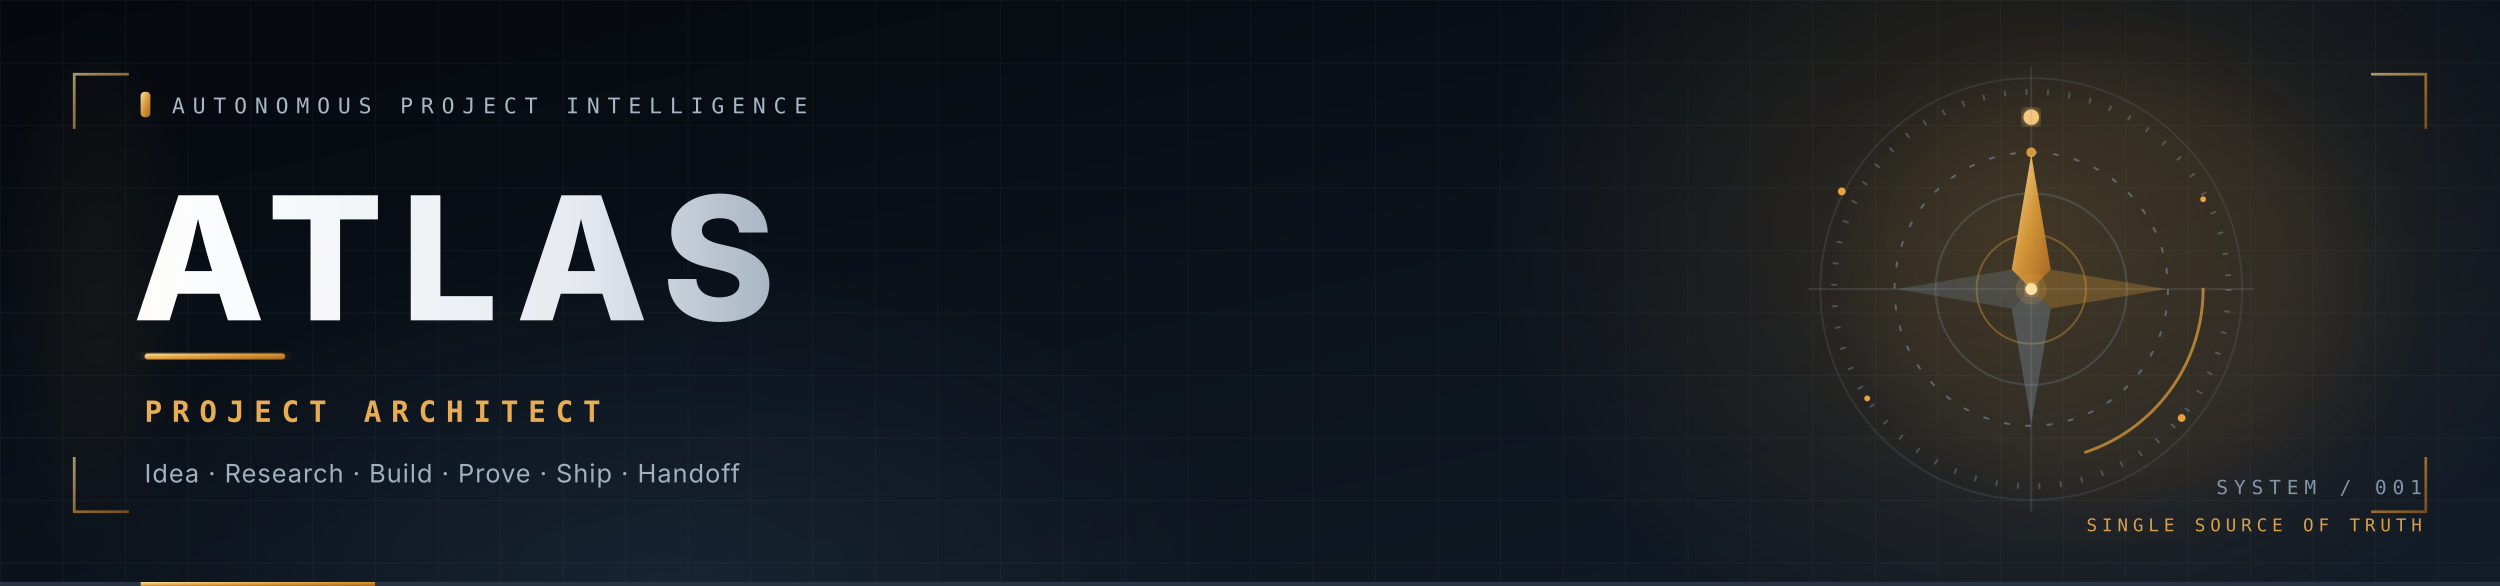
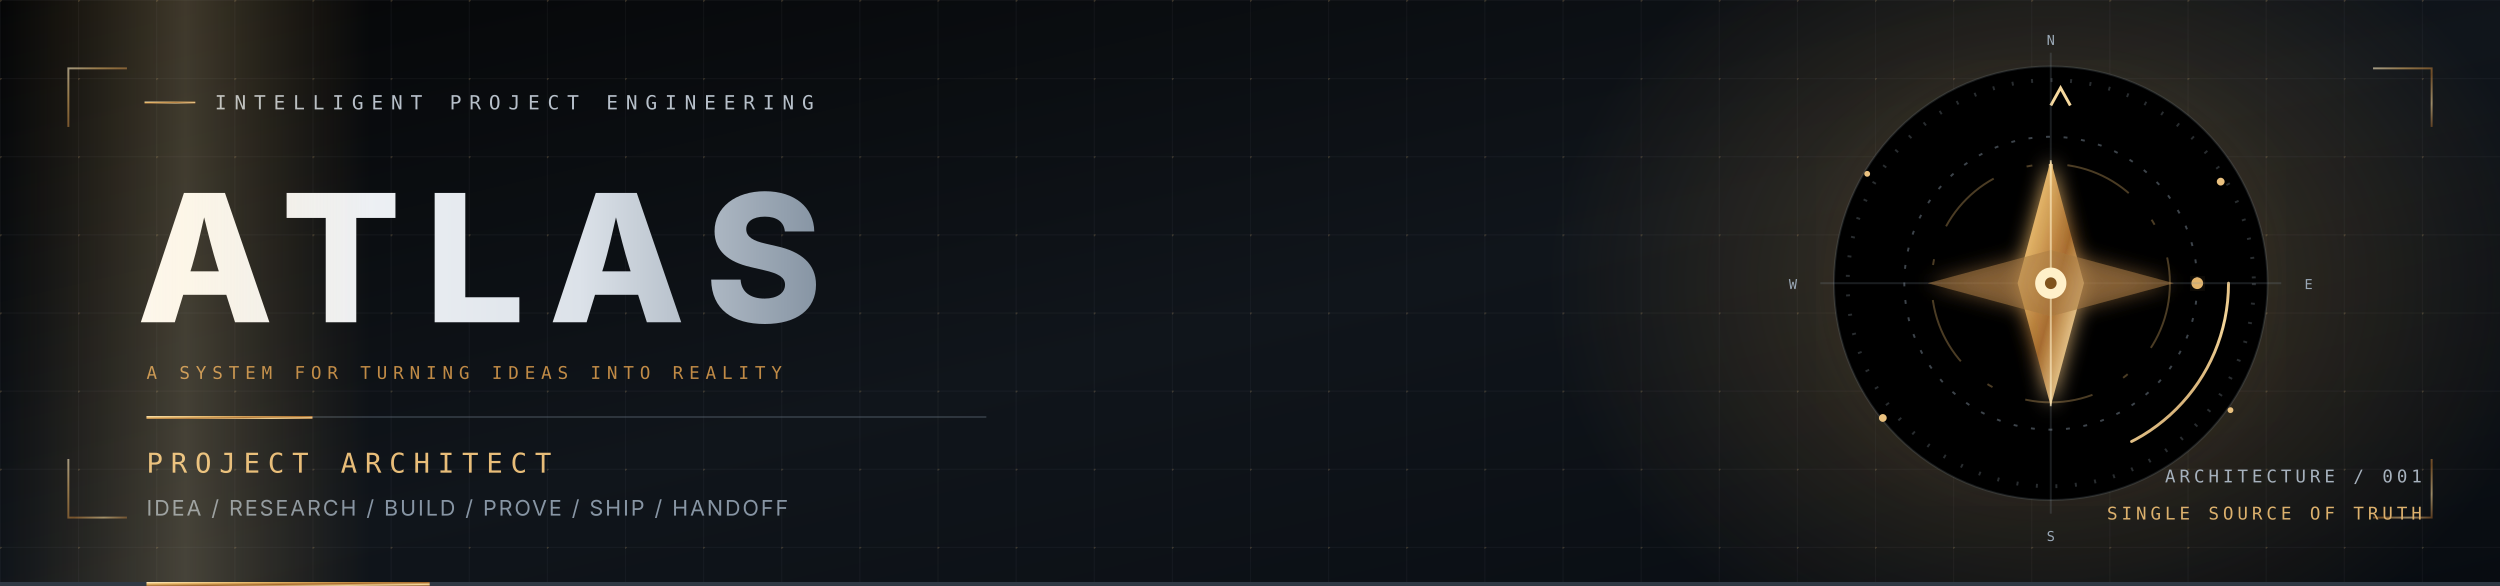
- <svg xmlns="http://www.w3.org/2000/svg" width="1280" height="300" viewBox="0 0 1280 300" fill="none" role="img" aria-label="ATLAS Project Architect">
+ <svg xmlns="http://www.w3.org/2000/svg" viewBox="0 0 1280 300" width="1280" height="300" role="img" aria-label="ATLAS Apex Project Architect">
  <defs>
-     <linearGradient id="bg" x1="0" y1="0" x2="1" y2="1">
-       <stop offset="0" stop-color="#05080D" />
-       <stop offset=".48" stop-color="#0B121B" />
-       <stop offset="1" stop-color="#121B27" />
-     </linearGradient>
-     <linearGradient id="gold" x1="0" y1="0" x2="1" y2="1">
-       <stop offset="0" stop-color="#FFE0A0" />
-       <stop offset=".5" stop-color="#D99A38" />
-       <stop offset="1" stop-color="#A96820" />
-     </linearGradient>
-     <linearGradient id="titleGradient" x1="0" y1="0" x2="1" y2="0">
-       <stop offset="0" stop-color="#FFFFFF" />
-       <stop offset=".7" stop-color="#E6EAF0" />
-       <stop offset="1" stop-color="#AAB6C4" />
-     </linearGradient>
-     <radialGradient id="ambient">
-       <stop offset="0" stop-color="#E8A33D" stop-opacity=".18" />
-       <stop offset="1" stop-color="#E8A33D" stop-opacity="0" />
+     <linearGradient id="background" x2="1" y2="1">
+       <stop stop-color="#050607" />
+       <stop offset=".52" stop-color="#10151B" />
+       <stop offset="1" stop-color="#080C11" />
+     </linearGradient>
+     <linearGradient id="metal" x1="0" y1="0" x2="1" y2="1">
+       <stop stop-color="#FFF0C9" />
+       <stop offset=".25" stop-color="#E7B86B" />
+       <stop offset=".55" stop-color="#A86C2D" />
+       <stop offset=".8" stop-color="#F4D69A" />
+       <stop offset="1" stop-color="#8D5927" />
+     </linearGradient>
+     <linearGradient id="white" x2="1">
+       <stop stop-color="#FFFFFF" />
+       <stop offset=".65" stop-color="#DCE2E9" />
+       <stop offset="1" stop-color="#8795A4" />
+     </linearGradient>
+     <linearGradient id="beam">
+       <stop stop-color="#DDA64E" stop-opacity="0" />
+       <stop offset=".5" stop-color="#FFE1A0" stop-opacity=".65" />
+       <stop offset="1" stop-color="#DDA64E" stop-opacity="0" />
+     </linearGradient>
+     <radialGradient id="goldLight">
+       <stop stop-color="#E8AE54" stop-opacity=".24" />
+       <stop offset="1" stop-color="#E8AE54" stop-opacity="0" />
    </radialGradient>
-     <radialGradient id="blueGlow">
-       <stop offset="0" stop-color="#527A9F" stop-opacity=".15" />
-       <stop offset="1" stop-color="#527A9F" stop-opacity="0" />
-     </radialGradient>
-     <pattern id="grid" width="32" height="32" patternUnits="userSpaceOnUse">
-       <path d="M32 0H0V32" stroke="#9FB2C5" stroke-opacity=".065" stroke-width=".8" />
+     <pattern id="blueprint" width="40" height="40" patternUnits="userSpaceOnUse">
+       <path d="M40 0H0V40" stroke="#B3C1CE" stroke-opacity=".045" fill="none" />
+       <circle cx="0" cy="0" r="1" fill="#D8B475" opacity=".2" />
    </pattern>
-     <filter id="blur">
-       <feGaussianBlur stdDeviation="18" />
-     </filter>
-     <filter id="goldGlow">
-       <feGaussianBlur stdDeviation="3" result="blurred" />
+     <filter id="glow">
+       <feGaussianBlur stdDeviation="5" result="b" />
      <feMerge>
-         <feMergeNode in="blurred" />
+         <feMergeNode in="b" />
        <feMergeNode in="SourceGraphic" />
      </feMerge>
    </filter>
-     <clipPath id="canvas">
+     <filter id="soft">
+       <feGaussianBlur stdDeviation="22" />
+     </filter>
+     <clipPath id="frame">
      <rect width="1280" height="300" />
    </clipPath>
  </defs>
  <style>
-   * {
-     box-sizing: border-box;
+   .orbit1 {
+     transform-origin: 1050px 145px;
+     animation: spin 32s linear infinite;
+   }
+ 
+   .orbit2 {
+     transform-origin: 1050px 145px;
+     animation: spinBack 24s linear infinite;
+   }
+ 
+   .orbit3 {
+     transform-origin: 1050px 145px;
+     animation: spin 65s linear infinite;
+   }
+ 
+   .core {
+     transform-origin: 1050px 145px;
+     animation: breathe 4s ease-in-out infinite;
  }

  .ambient {
-     animation: breathe 7s ease-in-out infinite alternate;
-   }
- 
-   .grid {
-     animation: gridMove 35s linear infinite;
-   }
- 
-   .orbit {
-     transform-origin: 1040px 148px;
-     animation: rotate 30s linear infinite;
-   }
- 
-   .orbit-reverse {
-     transform-origin: 1040px 148px;
-     animation: rotateReverse 22s linear infinite;
-   }
- 
-   .pulse {
-     animation: pulse 3s ease-in-out infinite;
-   }
- 
-   .scan {
-     animation: scan 6s ease-in-out infinite;
-   }
- 
-   .particle {
+     animation: ambient 8s ease-in-out infinite alternate;
+   }
+ 
+   .lightSweep {
+     animation: sweep 8s ease-in-out infinite;
+   }
+ 
+   .intro {
+     animation: intro 1.5s cubic-bezier(.2,.7,.2,1) both;
+   }
+ 
+   .intro2 {
+     animation: intro 1.5s .25s cubic-bezier(.2,.7,.2,1) both;
+   }
+ 
+   .intro3 {
+     animation: intro 1.5s .45s cubic-bezier(.2,.7,.2,1) both;
+   }
+ 
+   .particles {
    animation: float 5s ease-in-out infinite alternate;
  }

-   .reveal {
-     animation: reveal 1.3s ease-out both;
-   }
- 
-   .reveal-delay {
-     animation: reveal 1.3s .25s ease-out both;
-   }
- 
-   .reveal-late {
-     animation: reveal 1.3s .5s ease-out both;
+   @keyframes spin {
+     to { transform: rotate(360deg); }
+   }
+ 
+   @keyframes spinBack {
+     to { transform: rotate(-360deg); }
  }

  @keyframes breathe {
-     from { opacity: .55; }
+     0%,100% { opacity: .65; transform: scale(.96); }
+     50% { opacity: 1; transform: scale(1.04); }
+   }
+ 
+   @keyframes ambient {
+     from { opacity: .45; }
    to { opacity: 1; }
  }

-   @keyframes gridMove {
-     from { transform: translate(0,0); }
-     to { transform: translate(32px,32px); }
-   }
- 
-   @keyframes rotate {
-     to { transform: rotate(360deg); }
-   }
- 
-   @keyframes rotateReverse {
-     to { transform: rotate(-360deg); }
-   }
- 
-   @keyframes pulse {
-     0%,100% { opacity: .5; }
-     50% { opacity: 1; }
-   }
- 
-   @keyframes scan {
-     0%,100% { transform: translateX(-160px); opacity: 0; }
-     20%,70% { opacity: .7; }
-     90% { transform: translateX(1100px); opacity: 0; }
+   @keyframes sweep {
+     0%,12% { transform: translateX(-350px); opacity: 0; }
+     25% { opacity: .7; }
+     60% { opacity: .2; }
+     85%,100% { transform: translateX(1500px); opacity: 0; }
+   }
+ 
+   @keyframes intro {
+     from { opacity: 0; transform: translateY(18px); }
+     to { opacity: 1; transform: translateY(0); }
  }

  @keyframes float {
-     from { transform: translateY(0); opacity: .35; }
-     to { transform: translateY(-12px); opacity: .9; }
-   }
- 
-   @keyframes reveal {
-     from { opacity: 0; transform: translateY(16px); }
-     to { opacity: 1; transform: translateY(0); }
+     from { transform: translateY(5px); opacity: .35; }
+     to { transform: translateY(-8px); opacity: .9; }
  }

  @media (prefers-reduced-motion: reduce) {
    *, *::before, *::after {
      animation: none !important;
    }
  }
</style>
-   <g clip-path="url(#canvas)">
-     <rect width="1280" height="300" fill="url(#bg)" />
-     <ellipse class="ambient" cx="1040" cy="120" rx="280" ry="230" fill="url(#ambient)" />
-     <ellipse cx="340" cy="300" rx="300" ry="170" fill="url(#blueGlow)" />
-     <rect width="1280" height="300" fill="url(#grid)" class="grid" />
-     <ellipse cx="1080" cy="145" rx="130" ry="110" fill="#D89A3D" opacity=".08" filter="url(#blur)" />
-     <g stroke="url(#gold)" stroke-width="1.4" stroke-opacity=".65">
-       <path d="M38 66V38H66" />
-       <path d="M1242 66V38H1214" />
-       <path d="M38 234V262H66" />
-       <path d="M1242 234V262H1214" />
-     </g>
-     <g class="reveal">
-       <rect x="72" y="47" width="5" height="13" rx="2" fill="url(#gold)" />
-       <text x="88" y="58" font-family="Consolas, monospace" font-size="11" letter-spacing="4" fill="#A8B6C6">
-       AUTONOMOUS PROJECT INTELLIGENCE
-     </text>
-       <text x="68" y="164" font-family="Inter, Segoe UI, sans-serif" font-size="88" font-weight="800" letter-spacing="9" fill="url(#titleGradient)">
+   <g clip-path="url(#frame)">
+     <rect width="1280" height="300" fill="url(#background)" />
+     <rect width="1280" height="300" fill="url(#blueprint)" />
+     <ellipse class="ambient" cx="1050" cy="145" rx="260" ry="210" fill="url(#goldLight)" />
+     <ellipse cx="1050" cy="145" rx="100" ry="95" fill="#D99A44" opacity=".09" filter="url(#soft)" />
+     <g stroke="url(#metal)" stroke-width="1" stroke-opacity=".6" fill="none">
+       <path d="M35 65V35H65" />
+       <path d="M1245 65V35H1215" />
+       <path d="M35 235V265H65" />
+       <path d="M1245 235V265H1215" />
+     </g>
+     <g class="intro">
+       <rect x="74" y="52" width="26" height="1" fill="url(#metal)" />
+       <text x="110" y="56" fill="#B7C0CA" font-family="Consolas, monospace" font-size="10" letter-spacing="4">
+       INTELLIGENT PROJECT ENGINEERING
+     </text>
+       <text x="70" y="165" fill="url(#white)" font-family="Inter, Segoe UI, sans-serif" font-size="91" font-weight="800" letter-spacing="12">
      ATLAS
    </text>
-       <rect x="74" y="181" width="72" height="3" rx="1.5" fill="url(#gold)" filter="url(#goldGlow)" />
-     </g>
-     <g class="reveal-delay">
-       <text x="74" y="216" font-family="Consolas, monospace" font-size="15" font-weight="600" letter-spacing="5" fill="#E8AD53">
+       <text x="75" y="194" fill="#C18B46" font-family="Consolas, monospace" font-size="9" letter-spacing="3">
+       A SYSTEM FOR TURNING IDEAS INTO REALITY
+     </text>
+     </g>
+     <g class="intro2">
+       <rect x="75" y="213" width="430" height="1" fill="#687582" opacity=".35" />
+       <rect x="75" y="213" width="85" height="1.5" fill="url(#metal)" />
+       <text x="75" y="242" font-family="Consolas, monospace" font-size="14" letter-spacing="4" fill="#E8BD79">
      PROJECT ARCHITECT
    </text>
-       <text x="74" y="247" font-family="Inter, Segoe UI, sans-serif" font-size="13" letter-spacing=".5" fill="#A1B0BF">
-       Idea · Research · Build · Prove · Ship · Handoff
+       <text x="75" y="264" font-family="Inter, sans-serif" font-size="11" letter-spacing="1" fill="#8795A4">
+       IDEA / RESEARCH / BUILD / PROVE / SHIP / HANDOFF
    </text>
    </g>
    <g>
-       <circle cx="1040" cy="148" r="108" stroke="#8094A9" stroke-opacity=".16" stroke-width="1" />
-       <circle cx="1040" cy="148" r="101" stroke="#A6B8C8" stroke-opacity=".3" stroke-width="3" stroke-dasharray="1 10" />
-       <g class="orbit">
-         <circle cx="1040" cy="148" r="88" stroke="#D99A38" stroke-opacity=".75" stroke-width="1.5" stroke-dasharray="110 445" stroke-linecap="round" />
-         <circle cx="1040" cy="60" r="4" fill="#F5C779" filter="url(#goldGlow)" />
-       </g>
-       <g class="orbit-reverse">
-         <circle cx="1040" cy="148" r="70" stroke="#8195A9" stroke-opacity=".55" stroke-width="1" stroke-dasharray="3 8" />
-         <circle cx="1040" cy="78" r="2.5" fill="#D99A38" />
-       </g>
-       <circle cx="1040" cy="148" r="49" stroke="#71869B" stroke-opacity=".3" stroke-width="1" />
-       <circle cx="1040" cy="148" r="28" stroke="#D99A38" stroke-opacity=".4" stroke-width="1" />
-       <path d="M1040 34V262M926 148H1154" stroke="#8295A8" stroke-opacity=".2" stroke-width="1" />
-       <path d="M1040 79L1050 138L1040 148L1030 138Z" fill="url(#gold)" opacity=".95" />
-       <path d="M1040 217L1030 158L1040 148L1050 158Z" fill="#8094A9" opacity=".35" />
-       <path d="M971 148L1030 138L1040 148L1030 158Z" fill="#8094A9" opacity=".25" />
-       <path d="M1109 148L1050 158L1040 148L1050 138Z" fill="#D99A38" opacity=".3" />
-       <circle cx="1040" cy="148" r="8" fill="#E5A747" opacity=".18" class="pulse" />
-       <circle cx="1040" cy="148" r="3" fill="#FFE0A0" filter="url(#goldGlow)" />
-       <g fill="#E8A33D">
-         <circle class="particle" cx="943" cy="98" r="2" />
-         <circle class="particle" cx="1128" cy="102" r="1.5" />
-         <circle class="particle" cx="1117" cy="214" r="2" />
-         <circle class="particle" cx="956" cy="204" r="1.5" />
-       </g>
-     </g>
-     <g class="scan">
-       <rect x="0" y="0" width="100" height="300" fill="url(#ambient)" opacity=".3" />
-     </g>
-     <g class="reveal-late">
-       <text x="1240" y="253" text-anchor="end" font-family="Consolas, monospace" font-size="10" letter-spacing="3" fill="#8295A8">
-       SYSTEM / 001
-     </text>
-       <text x="1240" y="272" text-anchor="end" font-family="Consolas, monospace" font-size="9" letter-spacing="2.5" fill="#D8A04B">
+       <circle cx="1050" cy="145" r="111" stroke="#A5B4C2" stroke-opacity=".15" />
+       <circle cx="1050" cy="145" r="104" stroke="#A5B4C2" stroke-opacity=".25" stroke-width="2" stroke-dasharray="1 9" />
+       <g class="orbit1">
+         <circle cx="1050" cy="145" r="91" stroke="url(#metal)" stroke-width="1.5" stroke-dasharray="100 472" stroke-linecap="round" />
+         <path d="M1050 54L1055 45L1060 54" stroke="#F7D99E" stroke-width="1.5" fill="none" />
+       </g>
+       <g class="orbit2">
+         <circle cx="1050" cy="145" r="75" stroke="#8998A8" stroke-opacity=".45" stroke-width="1" stroke-dasharray="2 7" />
+         <circle cx="1125" cy="145" r="3" fill="#E4B56D" filter="url(#glow)" />
+       </g>
+       <g class="orbit3">
+         <circle cx="1050" cy="145" r="61" stroke="#D8AC67" stroke-opacity=".35" stroke-width="1" stroke-dasharray="35 18 3 18" />
+         <path d="M1050 84V95" stroke="#E7C58E" stroke-width="2" />
+       </g>
+       <path d="M1050 27V263M932 145H1168" stroke="#8393A3" stroke-opacity=".2" stroke-width="1" />
+       <g class="core" filter="url(#glow)">
+         <path d="M1050 82L1067 145L1050 208L1033 145Z" fill="url(#metal)" opacity=".95" />
+         <path d="M987 145L1050 128L1113 145L1050 162Z" fill="#A77A42" opacity=".55" />
+         <path d="M1050 82L1050 208" stroke="#FFF0C9" stroke-opacity=".6" />
+         <circle cx="1050" cy="145" r="8" fill="#FFF0C9" />
+         <circle cx="1050" cy="145" r="3" fill="#80521F" />
+       </g>
+       <g fill="#EAC17F">
+         <circle class="particles" cx="956" cy="89" r="1.5" />
+         <circle class="particles" cx="1137" cy="93" r="2" />
+         <circle class="particles" cx="1142" cy="210" r="1.5" />
+         <circle class="particles" cx="964" cy="214" r="2" />
+       </g>
+       <g fill="#9AA8B6" font-family="Consolas, monospace" font-size="7" letter-spacing="1">
+         <text x="1050" y="23" text-anchor="middle">N</text>
+         <text x="1050" y="277" text-anchor="middle">S</text>
+         <text x="918" y="148" text-anchor="middle">W</text>
+         <text x="1182" y="148" text-anchor="middle">E</text>
+       </g>
+     </g>
+     <g class="lightSweep">
+       <rect x="0" y="0" width="190" height="300" fill="url(#beam)" opacity=".35" />
+     </g>
+     <g class="intro3">
+       <text x="1240" y="247" text-anchor="end" fill="#A6B1BD" font-family="Consolas, monospace" font-size="9" letter-spacing="2">
+       ARCHITECTURE / 001
+     </text>
+       <text x="1240" y="266" text-anchor="end" fill="#DDB16D" font-family="Consolas, monospace" font-size="9" letter-spacing="2">
      SINGLE SOURCE OF TRUTH
    </text>
    </g>
-     <rect x="0" y="298" width="1280" height="2" fill="#283443" />
-     <rect x="72" y="298" width="120" height="2" fill="url(#gold)" />
+     <rect x="0" y="298" width="1280" height="2" fill="#303944" />
+     <rect x="75" y="298" width="145" height="2" fill="url(#metal)" />
  </g>
</svg>
